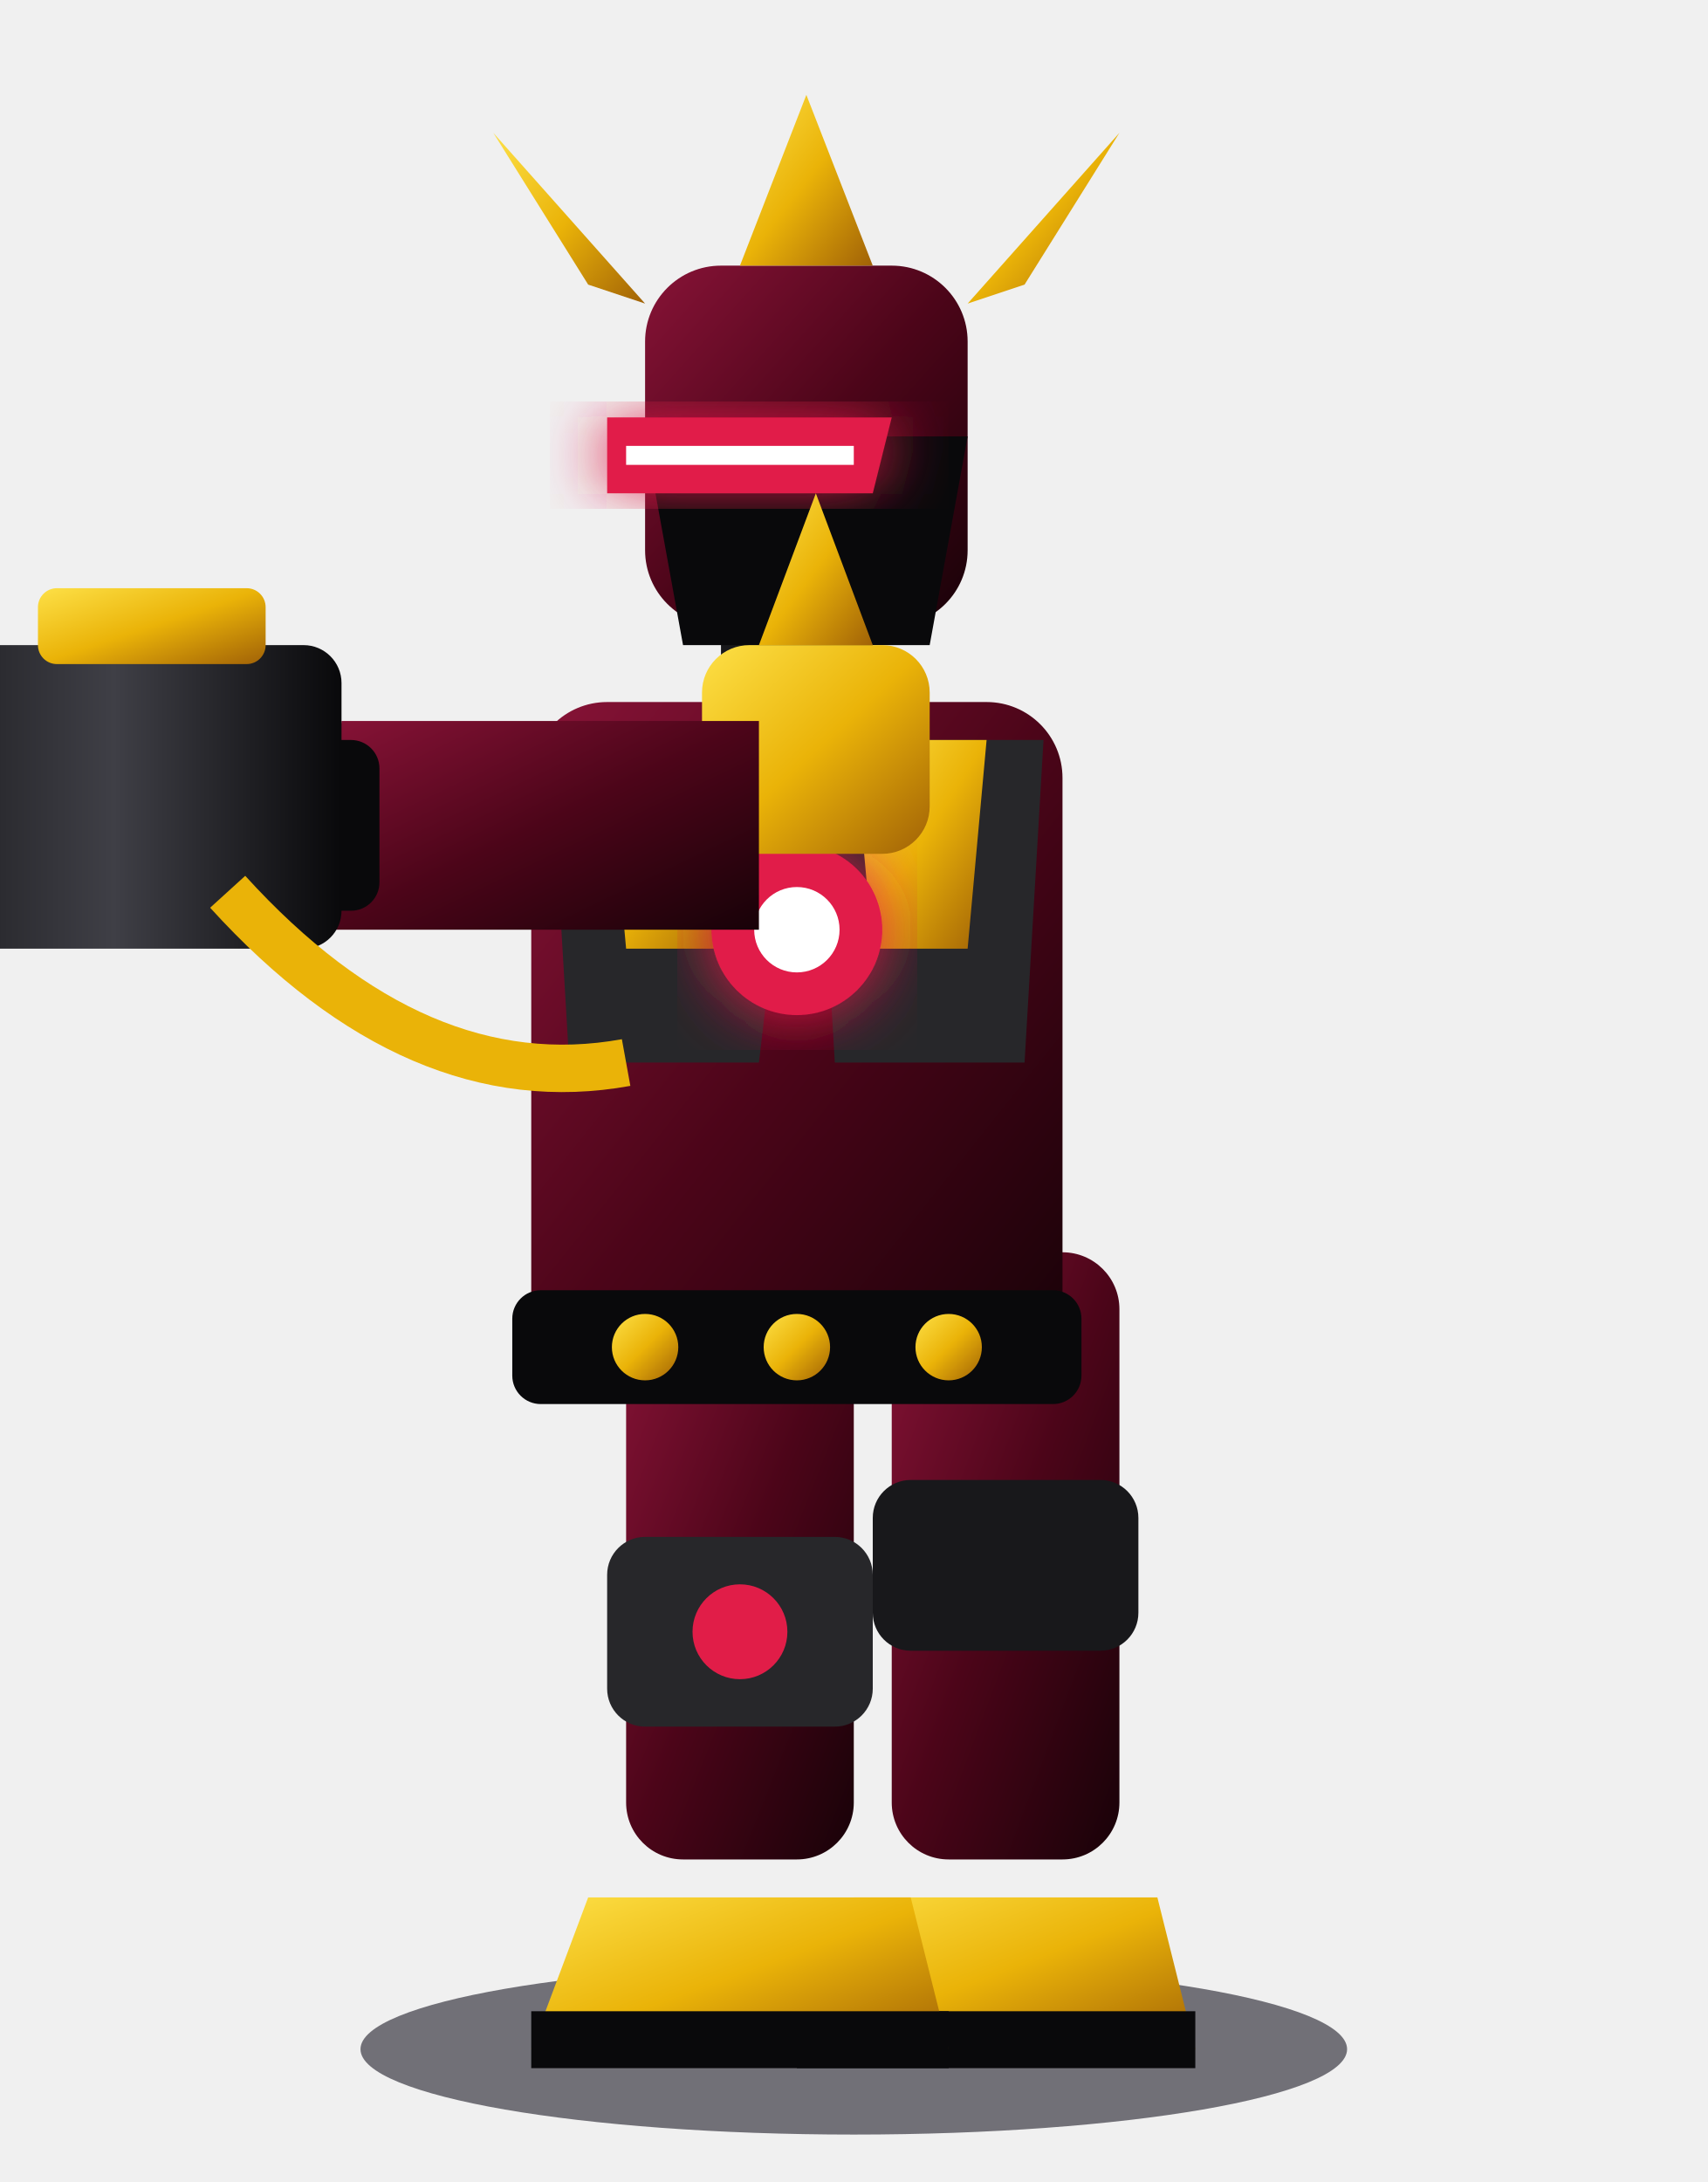
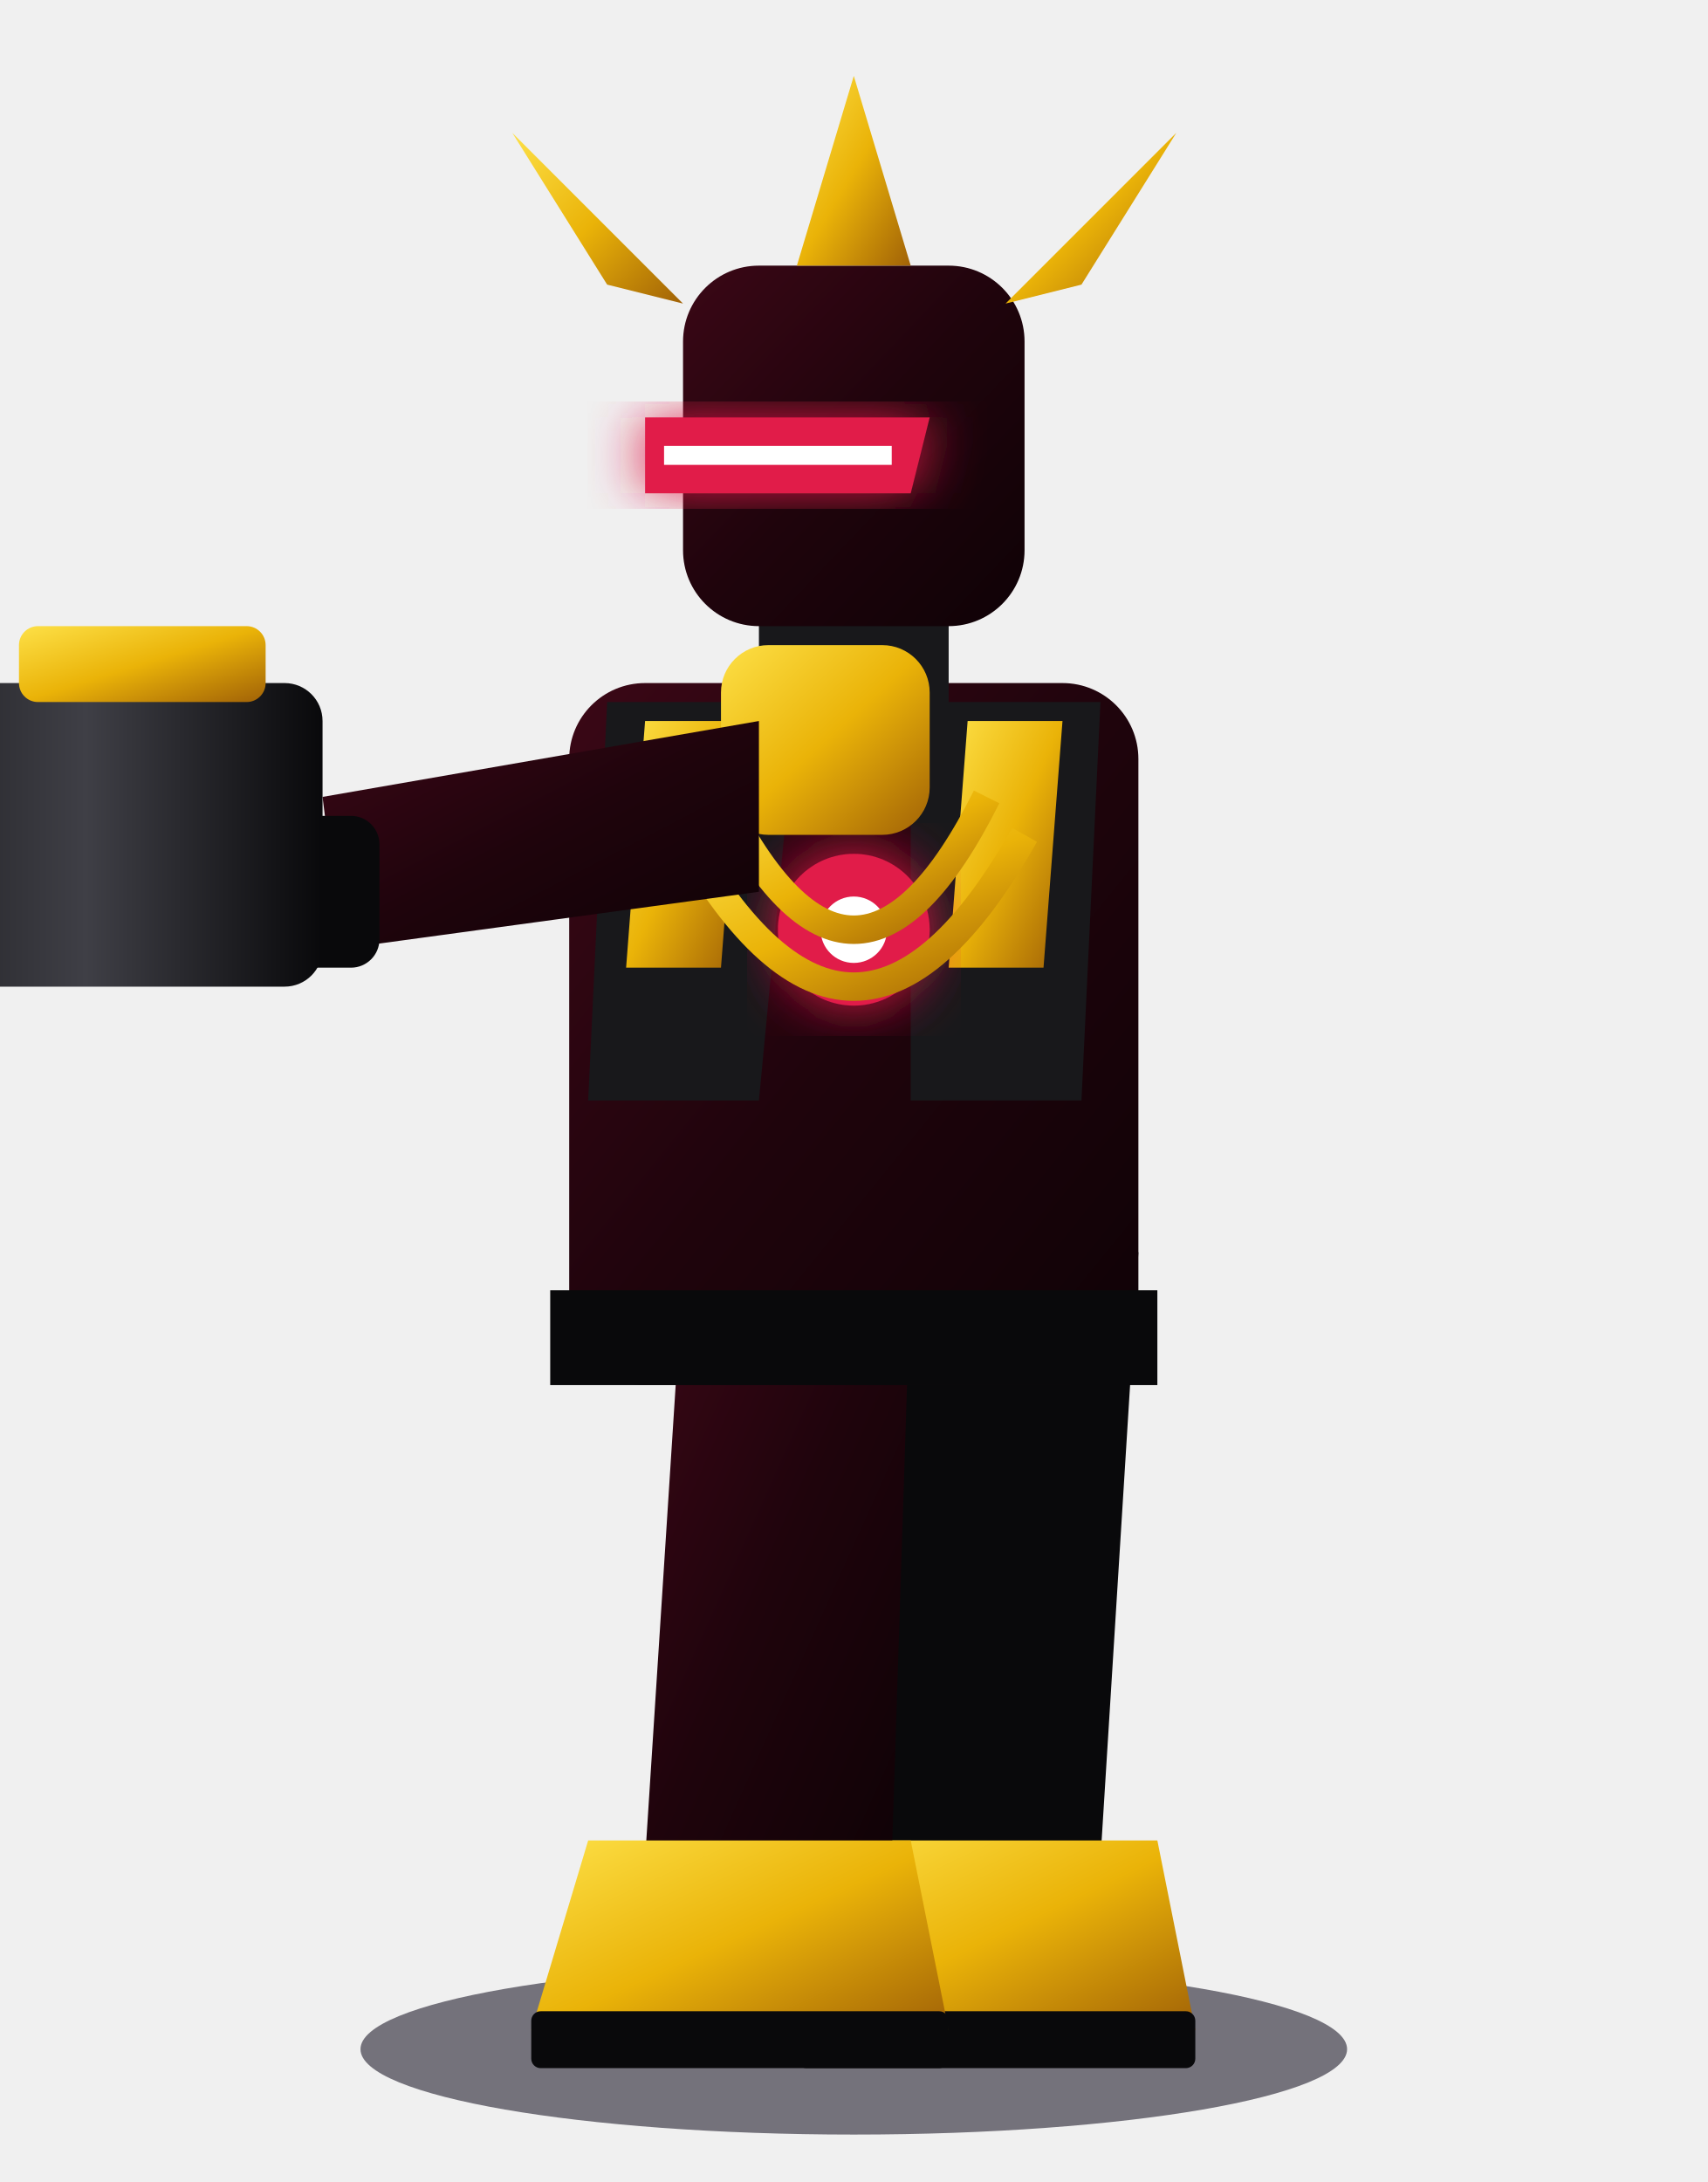
<svg xmlns="http://www.w3.org/2000/svg" viewBox="0 0 180 230" width="180" height="230">
  <defs>
-     <linearGradient id="bossArmor" x1="0%" y1="0%" x2="100%" y2="100%">
-       <stop offset="0%" stop-color="#881337" />
-       <stop offset="50%" stop-color="#4C0519" />
-       <stop offset="100%" stop-color="#180208" />
+     <linearGradient id="bossSuit" x1="0%" y1="0%" x2="100%" y2="100%">
+       <stop offset="0%" stop-color="#3B0716" />
+       <stop offset="50%" stop-color="#1F040C" />
+       <stop offset="100%" stop-color="#0F0206" />
    </linearGradient>
    <linearGradient id="bossGold" x1="0%" y1="0%" x2="100%" y2="100%">
      <stop offset="0%" stop-color="#FDE047" />
      <stop offset="50%" stop-color="#EAB308" />
      <stop offset="100%" stop-color="#A16207" />
    </linearGradient>
    <linearGradient id="bossGatling" x1="0%" y1="0%" x2="100%" y2="0%">
      <stop offset="0%" stop-color="#18181B" />
      <stop offset="50%" stop-color="#3F3F46" />
      <stop offset="100%" stop-color="#09090B" />
    </linearGradient>
-     <filter id="bossGlow" x="-20%" y="-20%" width="140%" height="140%">
-       <feGaussianBlur stdDeviation="3.5" result="blur" />
+     <filter id="bossRedGlow" x="-20%" y="-20%" width="140%" height="140%">
+       <feGaussianBlur stdDeviation="3" result="blur" />
      <feMerge>
        <feMergeNode in="blur" />
        <feMergeNode in="SourceGraphic" />
      </feMerge>
    </filter>
  </defs>
-   <ellipse cx="90" cy="216" rx="52" ry="9" fill="rgba(10, 8, 20, 0.55)" />
-   <g id="boss-leg-right">
-     <rect x="94" y="132" width="24" height="64" rx="6" fill="url(#bossArmor)" />
-     <rect x="92" y="156" width="28" height="18" rx="4" fill="#18181B" />
-     <path d="M90 200 L122 200 L126 216 L84 216 Z" fill="url(#bossGold)" />
-     <rect x="84" y="212" width="42" height="6" fill="#09090B" />
-   </g>
-   <g id="boss-leg-left">
-     <rect x="66" y="136" width="24" height="60" rx="6" fill="url(#bossArmor)" />
-     <rect x="64" y="162" width="28" height="20" rx="4" fill="#27272A" />
-     <circle cx="78" cy="172" r="5" fill="#E11D48" />
-     <path d="M62 200 L96 200 L100 216 L56 216 Z" fill="url(#bossGold)" />
-     <rect x="56" y="212" width="44" height="6" fill="#09090B" />
+   <ellipse cx="90" cy="216" rx="52" ry="9" fill="rgba(15, 12, 28, 0.55)" />
+   <g id="boss-legs">
+     <path d="M96 132 L120 132 L116 196 L92 196 Z" fill="#09090B" />
+     <path d="M90 194 L122 194 L126 214 L84 214 Z" fill="url(#bossGold)" />
+     <rect x="84" y="212" width="42" height="6" rx="1" fill="#09090B" />
+     <path d="M72 134 L96 134 L94 196 L68 196 Z" fill="url(#bossSuit)" />
+     <path d="M62 194 L96 194 L100 214 L56 214 Z" fill="url(#bossGold)" />
+     <rect x="56" y="212" width="44" height="6" rx="1" fill="#09090B" />
  </g>
  <g id="boss-torso">
-     <rect x="56" y="74" width="56" height="70" rx="8" fill="url(#bossArmor)" />
-     <path d="M58 78 L84 78 L80 112 L60 112 Z" fill="#27272A" />
-     <path d="M86 78 L110 78 L108 112 L88 112 Z" fill="#27272A" />
-     <path d="M64 78 L78 78 L76 100 L66 100 Z" fill="url(#bossGold)" />
-     <path d="M90 78 L104 78 L102 100 L92 100 Z" fill="url(#bossGold)" />
-     <circle cx="84" cy="98" r="9" fill="#E11D48" filter="url(#bossGlow)" />
-     <circle cx="84" cy="98" r="4.5" fill="#FFFFFF" />
-     <rect x="54" y="136" width="60" height="12" rx="3" fill="#09090B" />
-     <circle cx="68" cy="142" r="3.5" fill="url(#bossGold)" />
-     <circle cx="84" cy="142" r="3.5" fill="url(#bossGold)" />
-     <circle cx="100" cy="142" r="3.5" fill="url(#bossGold)" />
+     <rect x="60" y="72" width="60" height="74" rx="8" fill="url(#bossSuit)" />
+     <path d="M64 74 L84 74 L80 116 L62 116 Z" fill="#18181B" />
+     <path d="M96 74 L116 74 L114 116 L96 116 Z" fill="#18181B" />
+     <path d="M68 76 L78 76 L76 102 L66 102 Z" fill="url(#bossGold)" />
+     <path d="M102 76 L112 76 L110 102 L100 102 Z" fill="url(#bossGold)" />
+     <circle cx="90" cy="98" r="8" fill="#E11D48" filter="url(#bossRedGlow)" />
+     <circle cx="90" cy="98" r="3.5" fill="#FFFFFF" />
+     <path d="M76 84 Q90 112 104 84" stroke="url(#bossGold)" stroke-width="3" fill="none" />
+     <path d="M72 88 Q90 120 108 88" stroke="url(#bossGold)" stroke-width="3" fill="none" />
+     <rect x="58" y="136" width="64" height="10" fill="#09090B" />
  </g>
  <g id="boss-head">
-     <rect x="76" y="62" width="16" height="16" fill="#18181B" />
-     <rect x="68" y="28" width="34" height="38" rx="8" fill="url(#bossArmor)" />
-     <path d="M68 46 L102 46 L98 68 L72 68 Z" fill="#09090B" />
-     <path d="M68 32 L52 14 L62 30 Z" fill="url(#bossGold)" />
-     <path d="M102 32 L118 14 L108 30 Z" fill="url(#bossGold)" />
-     <path d="M78 28 L85 10 L92 28 Z" fill="url(#bossGold)" />
-     <polygon points="64,44 94,44 92,52 64,52" fill="#E11D48" filter="url(#bossGlow)" />
-     <line x1="66" y1="48" x2="90" y2="48" stroke="#FFFFFF" stroke-width="2" />
+     <rect x="80" y="58" width="20" height="18" fill="#18181B" />
+     <rect x="72" y="28" width="36" height="38" rx="8" fill="url(#bossSuit)" />
+     <path d="M72 32 L54 14 L64 30 Z" fill="url(#bossGold)" />
+     <path d="M106 32 L124 14 L114 30 Z" fill="url(#bossGold)" />
+     <path d="M84 28 L90 8 L96 28 Z" fill="url(#bossGold)" />
+     <polygon points="68,44 98,44 96,52 68,52" fill="#E11D48" filter="url(#bossRedGlow)" />
+     <line x1="70" y1="48" x2="94" y2="48" stroke="#FFFFFF" stroke-width="2" />
  </g>
  <g id="boss-arm-gun">
-     <rect x="74" y="68" width="24" height="22" rx="5" fill="url(#bossGold)" />
-     <polygon points="80,68 86,52 92,68" fill="url(#bossGold)" />
-     <path d="M80 76 L36 76 L34 98 L80 98 Z" fill="url(#bossArmor)" />
-     <rect x="28" y="78" width="12" height="18" rx="3" fill="#09090B" />
-     <rect x="-12" y="68" width="48" height="32" rx="4" fill="url(#bossGatling)" />
-     <rect x="4" y="62" width="24" height="8" rx="2" fill="url(#bossGold)" />
-     <path d="M24 94 Q44 116 66 112" stroke="#EAB308" stroke-width="5" fill="none" />
-     <rect x="-38" y="72" width="28" height="6" fill="#27272A" />
-     <rect x="-48" y="71" width="12" height="8" fill="url(#bossGold)" />
-     <rect x="-38" y="86" width="28" height="6" fill="#27272A" />
-     <rect x="-48" y="85" width="12" height="8" fill="url(#bossGold)" />
-     <rect x="-30" y="70" width="4" height="24" fill="#E11D48" filter="url(#bossGlow)" />
-     <rect x="-42" y="70" width="4" height="24" fill="#E11D48" filter="url(#bossGlow)" />
+     <rect x="76" y="68" width="22" height="20" rx="5" fill="url(#bossGold)" />
+     <path d="M80 76 L34 84 L36 100 L80 94 Z" fill="url(#bossSuit)" />
+     <rect x="28" y="86" width="12" height="16" rx="3" fill="#09090B" />
+     <rect x="-16" y="72" width="50" height="32" rx="4" fill="url(#bossGatling)" />
+     <rect x="2" y="66" width="26" height="8" rx="2" fill="url(#bossGold)" />
+     <rect x="-42" y="76" width="28" height="6" fill="#27272A" />
+     <rect x="-52" y="75" width="12" height="8" fill="url(#bossGold)" />
+     <rect x="-42" y="90" width="28" height="6" fill="#27272A" />
+     <rect x="-52" y="89" width="12" height="8" fill="url(#bossGold)" />
+     <rect x="-34" y="74" width="4" height="24" fill="#E11D48" filter="url(#bossRedGlow)" />
+     <rect x="-46" y="74" width="4" height="24" fill="#E11D48" filter="url(#bossRedGlow)" />
  </g>
</svg>
